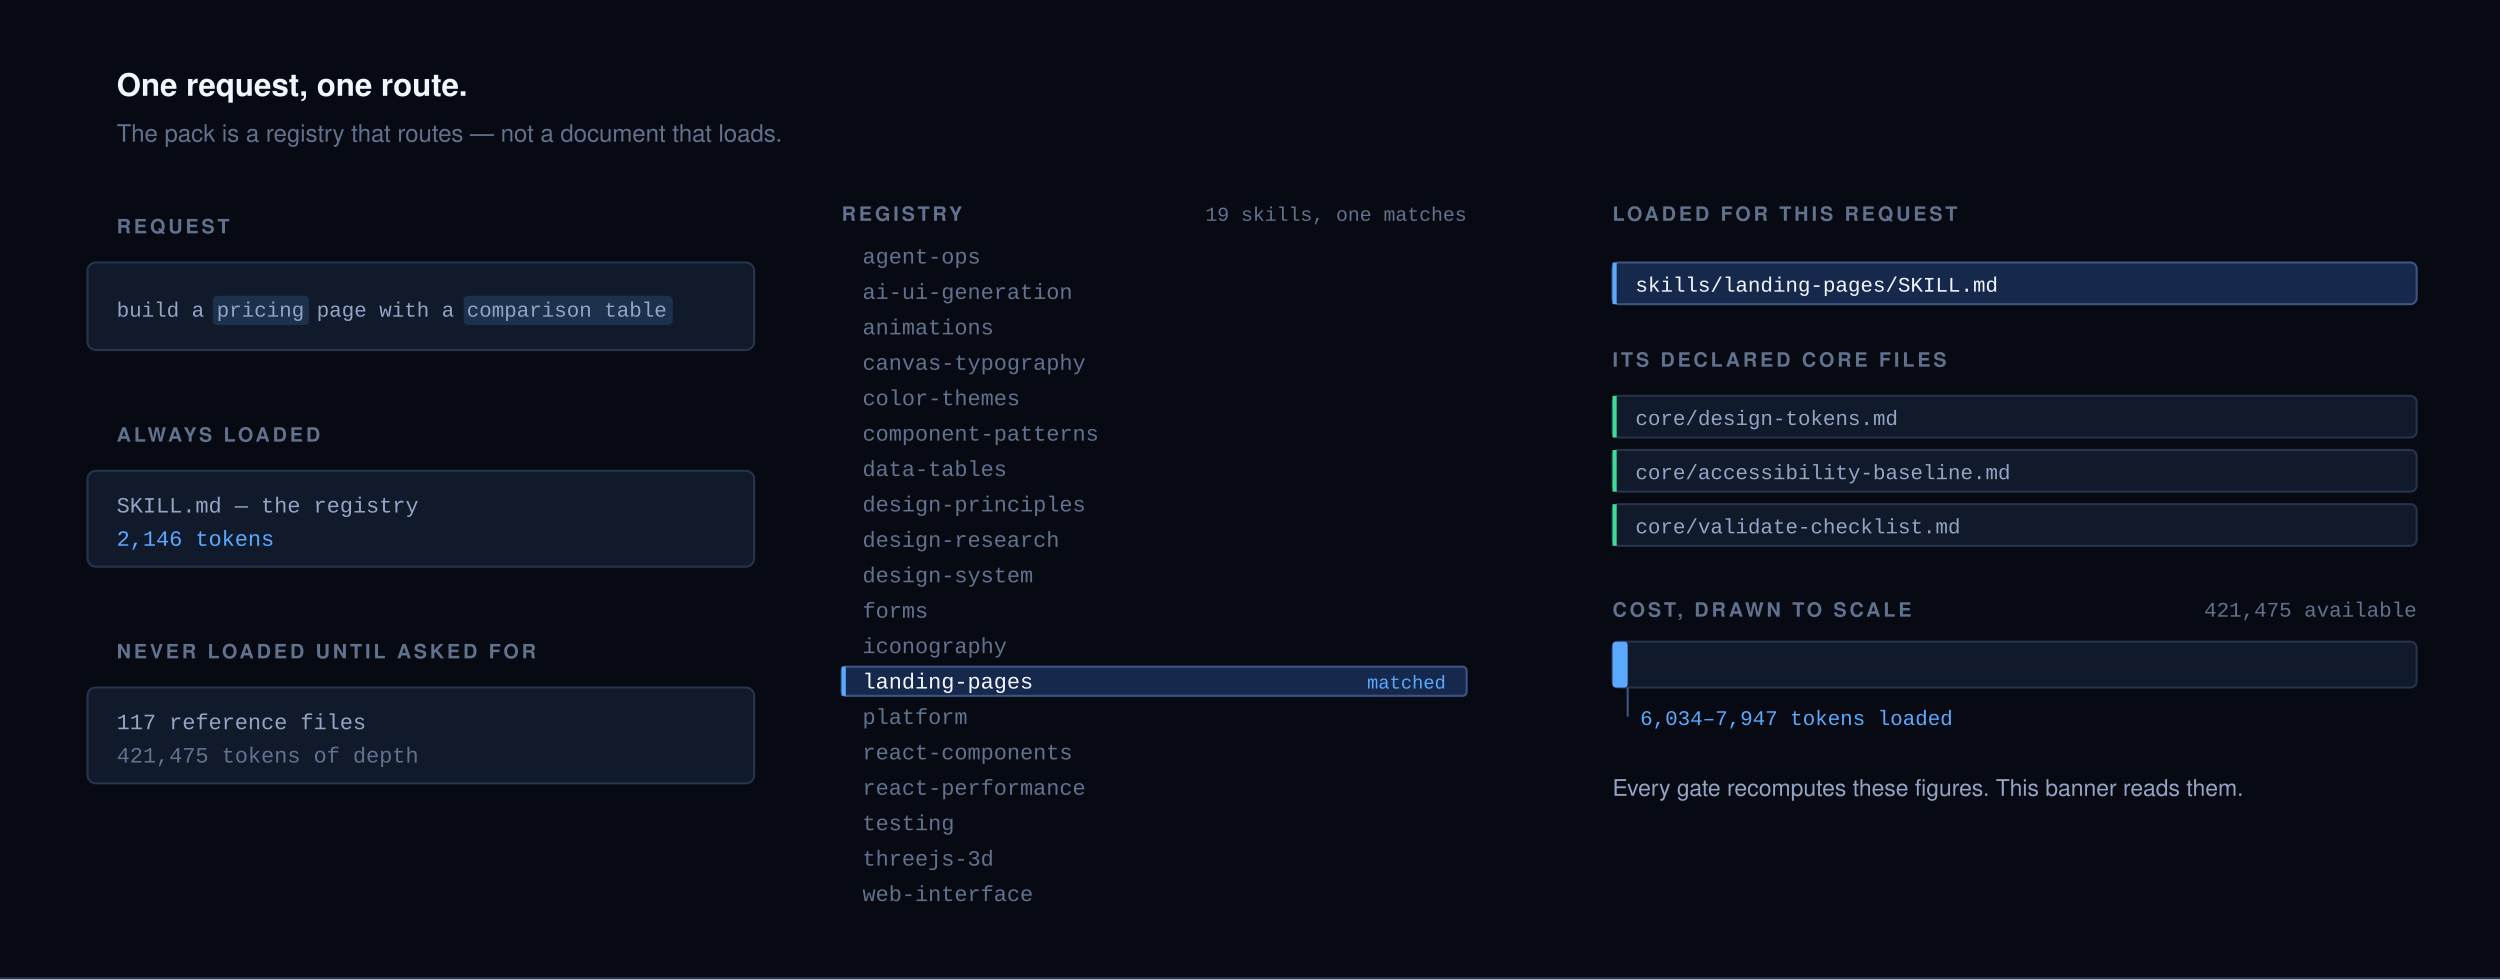
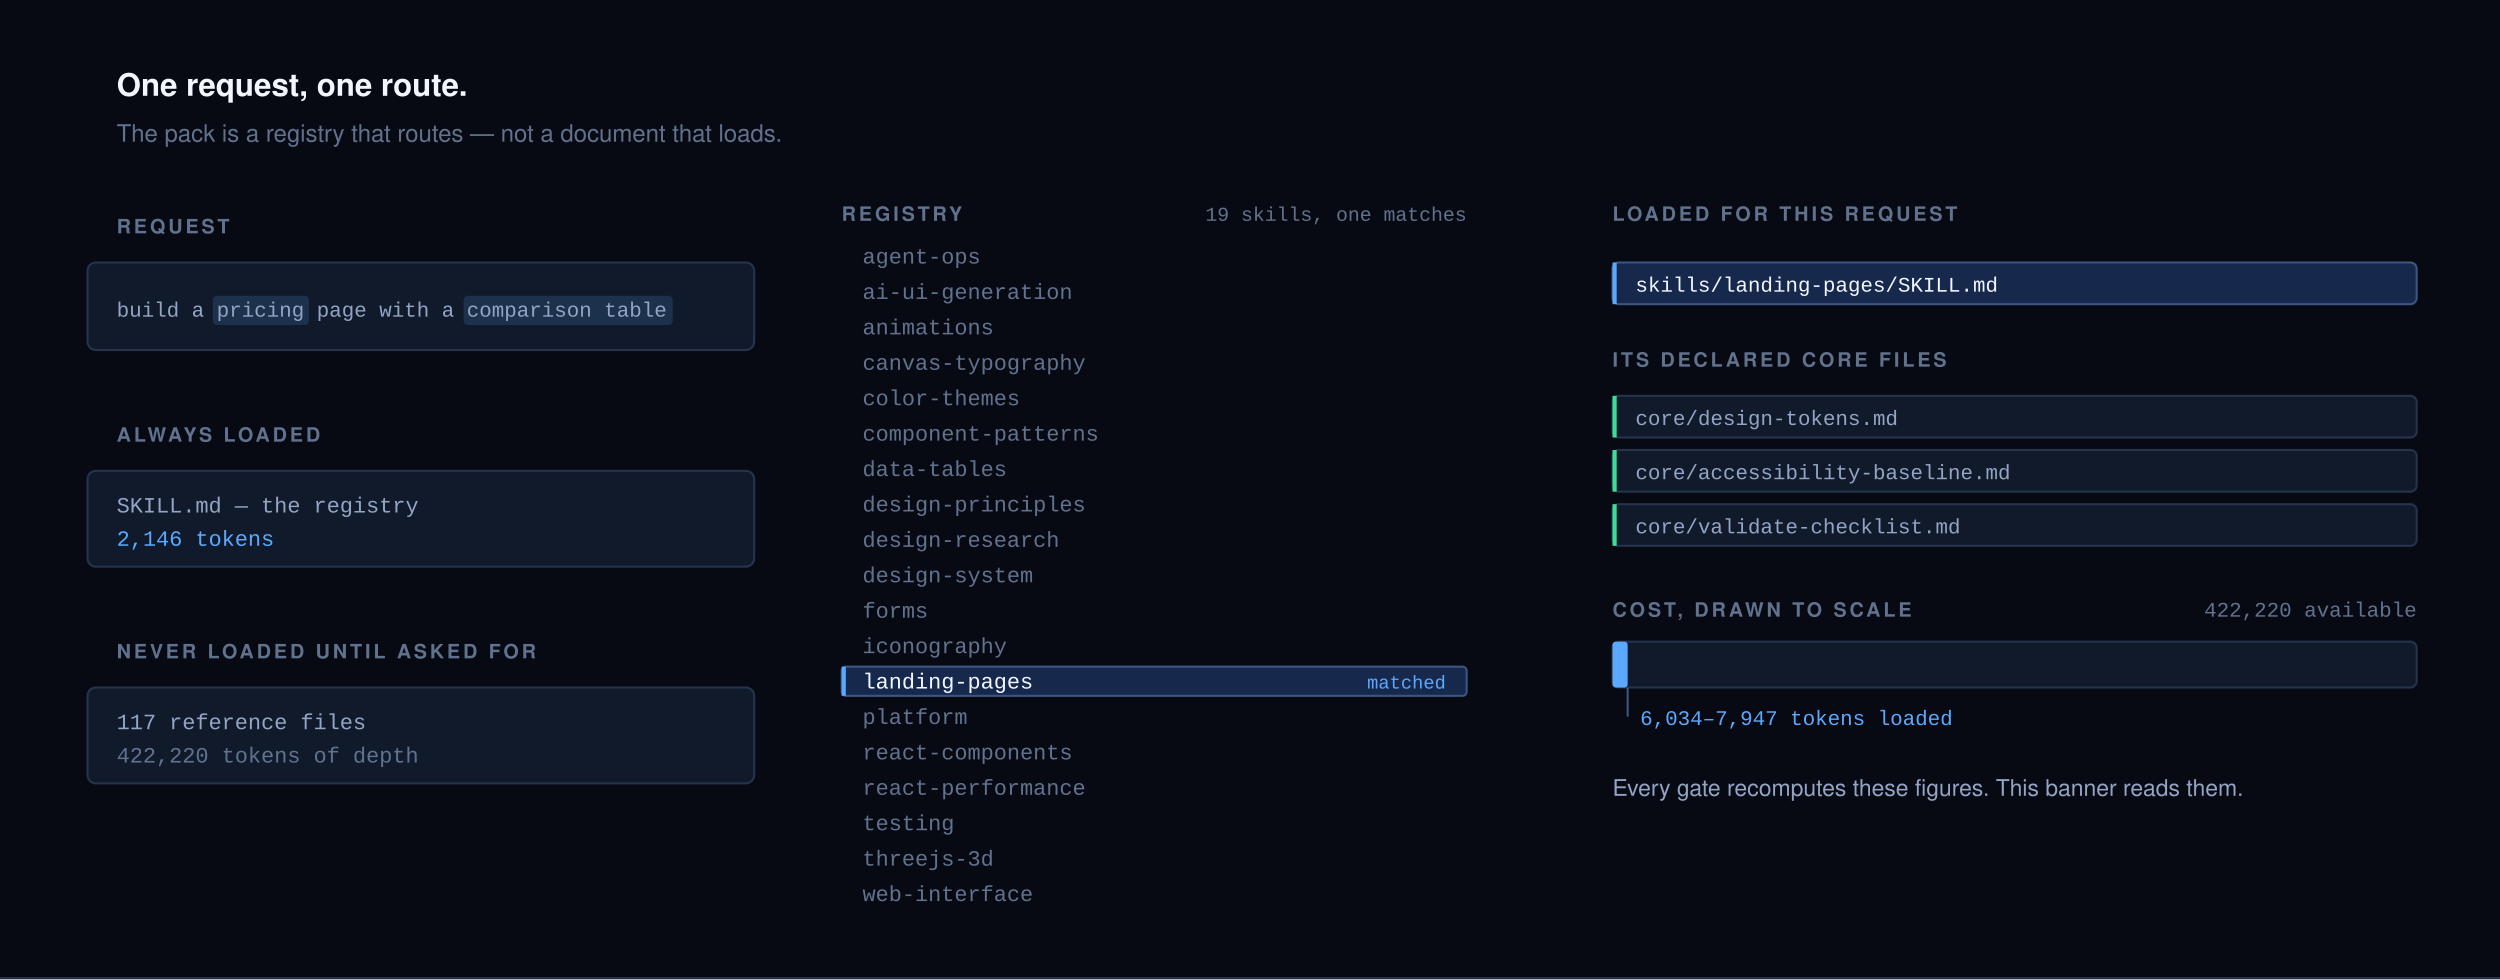
- <svg xmlns="http://www.w3.org/2000/svg" viewBox="0 0 1200 470" width="1200" height="470" role="img" aria-label="How the pack routes one request: a prompt asking for a pricing page with a comparison table is matched against a registry of 19 skills, exactly one of them — landing-pages — is selected, its three core dependency files attach, and a cost meter shows 6,034 to 7,947 tokens loaded against 421,475 tokens of available depth, drawn to scale.">
+ <svg xmlns="http://www.w3.org/2000/svg" viewBox="0 0 1200 470" width="1200" height="470" role="img" aria-label="How the pack routes one request: a prompt asking for a pricing page with a comparison table is matched against a registry of 19 skills, exactly one of them — landing-pages — is selected, its three core dependency files attach, and a cost meter shows 6,034 to 7,947 tokens loaded against 422,220 tokens of available depth, drawn to scale.">
  <style>
@keyframes rf0{0%,14.6%{opacity:0}16%{opacity:1}18.6%,100%{opacity:0}}
@keyframes rf1{0%,15.6%{opacity:0}17%{opacity:1}19.6%,100%{opacity:0}}
@keyframes rf2{0%,16.6%{opacity:0}18%{opacity:1}20.6%,100%{opacity:0}}
@keyframes rf3{0%,17.6%{opacity:0}19%{opacity:1}21.6%,100%{opacity:0}}
@keyframes rf4{0%,18.6%{opacity:0}20%{opacity:1}22.6%,100%{opacity:0}}
@keyframes rf5{0%,19.6%{opacity:0}21%{opacity:1}23.6%,100%{opacity:0}}
@keyframes rf6{0%,20.6%{opacity:0}22%{opacity:1}24.6%,100%{opacity:0}}
@keyframes rf7{0%,21.6%{opacity:0}23%{opacity:1}25.6%,100%{opacity:0}}
@keyframes rf8{0%,22.6%{opacity:0}24%{opacity:1}26.6%,100%{opacity:0}}
@keyframes rf9{0%,23.6%{opacity:0}25%{opacity:1}27.6%,100%{opacity:0}}
@keyframes rf10{0%,24.6%{opacity:0}26%{opacity:1}28.6%,100%{opacity:0}}
@keyframes rf11{0%,25.6%{opacity:0}27%{opacity:1}29.6%,100%{opacity:0}}
@keyframes rf12{0%,26.6%{opacity:0}28%{opacity:1}30.6%,100%{opacity:0}}
@keyframes rf13{0%,27.6%{opacity:0}29%{opacity:1}31.6%,100%{opacity:0}}
@keyframes rf14{0%,28.6%{opacity:0}30%{opacity:1}32.6%,100%{opacity:0}}
@keyframes rf15{0%,29.6%{opacity:0}31%{opacity:1}33.6%,100%{opacity:0}}
@keyframes rf16{0%,30.6%{opacity:0}32%{opacity:1}34.6%,100%{opacity:0}}
@keyframes rf17{0%,31.6%{opacity:0}33%{opacity:1}35.6%,100%{opacity:0}}
@keyframes rf18{0%,32.6%{opacity:0}34%{opacity:1}36.6%,100%{opacity:0}}
@keyframes kw{0%,6%{opacity:0}9%,100%{opacity:.16}}
@keyframes scan{0%,15%{opacity:0;transform:translateY(0)}16%{opacity:.9;transform:translateY(0)}34%{opacity:.9;transform:translateY(317px)}35.5%,100%{opacity:0;transform:translateY(317px)}}
@keyframes lock{0%,35%{opacity:0}38%,100%{opacity:1}}
@keyframes lockt{0%,35%{fill:#61728F}38%,100%{fill:#F2F6FF}}
@keyframes fill{0%,58%{transform:scaleX(0)}72%,100%{transform:scaleX(1)}}
@keyframes late{0%,68%{opacity:0}72%,100%{opacity:1}}
@keyframes dep0{0%,46%{opacity:0;transform:translateX(-6px)}50%,100%{opacity:1;transform:translateX(0)}}
@keyframes dep1{0%,49%{opacity:0;transform:translateX(-6px)}53%,100%{opacity:1;transform:translateX(0)}}
@keyframes dep2{0%,52%{opacity:0;transform:translateX(-6px)}56%,100%{opacity:1;transform:translateX(0)}}
.kw{animation:kw 9s linear infinite}
.scan{animation:scan 9s linear infinite}
.lock{animation:lock 9s linear infinite}
.lock-t{animation:lockt 9s linear infinite}
.fill{animation:fill 9s cubic-bezier(.2,.7,.3,1) infinite;transform-origin:774px 308px}
.late{animation:late 9s linear infinite}
.rf0{animation:rf0 9s linear infinite}
.rf1{animation:rf1 9s linear infinite}
.rf2{animation:rf2 9s linear infinite}
.rf3{animation:rf3 9s linear infinite}
.rf4{animation:rf4 9s linear infinite}
.rf5{animation:rf5 9s linear infinite}
.rf6{animation:rf6 9s linear infinite}
.rf7{animation:rf7 9s linear infinite}
.rf8{animation:rf8 9s linear infinite}
.rf9{animation:rf9 9s linear infinite}
.rf10{animation:rf10 9s linear infinite}
.rf11{animation:rf11 9s linear infinite}
.rf12{animation:rf12 9s linear infinite}
.rf13{animation:rf13 9s linear infinite}
.rf14{animation:rf14 9s linear infinite}
.rf15{animation:rf15 9s linear infinite}
.rf16{animation:rf16 9s linear infinite}
.rf17{animation:rf17 9s linear infinite}
.rf18{animation:rf18 9s linear infinite}
.dep0{animation:dep0 9s ease-out infinite}
.dep1{animation:dep1 9s ease-out infinite}
.dep2{animation:dep2 9s ease-out infinite}
@media (prefers-reduced-motion:reduce){
.kw,.scan,.lock,.lock-t,.fill,.late,.rf0,.rf1,.rf2,.rf3,.rf4,.rf5,.rf6,.rf7,.rf8,.rf9,.rf10,.rf11,.rf12,.rf13,.rf14,.rf15,.rf16,.rf17,.rf18,.dep0,.dep1,.dep2{animation:none}
.scan{opacity:0}
}
</style>
  <rect width="1200" height="470" fill="#070A12" />
  <text x="56" y="46" font-family="ui-sans-serif, system-ui, -apple-system, 'Segoe UI', Helvetica, Arial, sans-serif" font-size="15" font-weight="600" fill="#F2F6FF">One request, one route.</text>
  <text x="56" y="68" font-family="ui-sans-serif, system-ui, -apple-system, 'Segoe UI', Helvetica, Arial, sans-serif" font-size="11.5" fill="#61728F">The pack is a registry that routes — not a document that loads.</text>
  <text x="56" y="112" font-family="ui-sans-serif, system-ui, -apple-system, 'Segoe UI', Helvetica, Arial, sans-serif" font-size="9.5" font-weight="600" letter-spacing="1.4" fill="#61728F">REQUEST</text>
  <rect x="42" y="126" width="320" height="42" rx="4" fill="#111A2B" stroke="#26334D" />
  <rect class="kw" x="102.16" y="142" width="46.14" height="14" rx="2" fill="#5AA9FF" opacity="0.16" />
  <rect class="kw" x="222.56" y="142" width="100.32" height="14" rx="2" fill="#5AA9FF" opacity="0.16" />
  <text x="56" y="152" font-family="ui-monospace, SFMono-Regular, Menlo, Consolas, 'Liberation Mono', monospace" font-size="10" fill="#93A4C4">build a pricing page with a comparison table</text>
  <text x="56" y="212" font-family="ui-sans-serif, system-ui, -apple-system, 'Segoe UI', Helvetica, Arial, sans-serif" font-size="9.5" font-weight="600" letter-spacing="1.4" fill="#61728F">ALWAYS LOADED</text>
  <rect x="42" y="226" width="320" height="46" rx="4" fill="#111A2B" stroke="#26334D" />
  <text x="56" y="246" font-family="ui-monospace, SFMono-Regular, Menlo, Consolas, 'Liberation Mono', monospace" font-size="10.5" fill="#93A4C4">SKILL.md — the registry</text>
  <text x="56" y="262" font-family="ui-monospace, SFMono-Regular, Menlo, Consolas, 'Liberation Mono', monospace" font-size="10.5" fill="#5AA9FF">2,146 tokens</text>
  <text x="56" y="316" font-family="ui-sans-serif, system-ui, -apple-system, 'Segoe UI', Helvetica, Arial, sans-serif" font-size="9.5" font-weight="600" letter-spacing="1.4" fill="#61728F">NEVER LOADED UNTIL ASKED FOR</text>
  <rect x="42" y="330" width="320" height="46" rx="4" fill="#111A2B" stroke="#26334D" />
  <text x="56" y="350" font-family="ui-monospace, SFMono-Regular, Menlo, Consolas, 'Liberation Mono', monospace" font-size="10.5" fill="#93A4C4">117 reference files</text>
-   <text x="56" y="366" font-family="ui-monospace, SFMono-Regular, Menlo, Consolas, 'Liberation Mono', monospace" font-size="10.5" fill="#61728F">421,475 tokens of depth</text>
+   <text x="56" y="366" font-family="ui-monospace, SFMono-Regular, Menlo, Consolas, 'Liberation Mono', monospace" font-size="10.5" fill="#61728F">422,220 tokens of depth</text>
  <text x="404" y="106" font-family="ui-sans-serif, system-ui, -apple-system, 'Segoe UI', Helvetica, Arial, sans-serif" font-size="9.5" font-weight="600" letter-spacing="1.4" fill="#61728F">REGISTRY</text>
  <text x="704" y="106" text-anchor="end" font-family="ui-monospace, SFMono-Regular, Menlo, Consolas, 'Liberation Mono', monospace" font-size="9.5" fill="#61728F">19 skills, one matches</text>
  <g class="scan" opacity="0">
    <rect x="398" y="113" width="312" height="3" rx="1.5" fill="#5AA9FF" />
  </g>
  <rect class="rf0" x="404" y="116" width="300" height="14" rx="2" fill="#5AA9FF" opacity="0" />
  <text x="414" y="126.5" font-family="ui-monospace, SFMono-Regular, Menlo, Consolas, 'Liberation Mono', monospace" font-size="10.5" fill="#61728F">agent-ops</text>
  <rect class="rf1" x="404" y="133" width="300" height="14" rx="2" fill="#5AA9FF" opacity="0" />
  <text x="414" y="143.5" font-family="ui-monospace, SFMono-Regular, Menlo, Consolas, 'Liberation Mono', monospace" font-size="10.5" fill="#61728F">ai-ui-generation</text>
  <rect class="rf2" x="404" y="150" width="300" height="14" rx="2" fill="#5AA9FF" opacity="0" />
  <text x="414" y="160.5" font-family="ui-monospace, SFMono-Regular, Menlo, Consolas, 'Liberation Mono', monospace" font-size="10.5" fill="#61728F">animations</text>
  <rect class="rf3" x="404" y="167" width="300" height="14" rx="2" fill="#5AA9FF" opacity="0" />
  <text x="414" y="177.5" font-family="ui-monospace, SFMono-Regular, Menlo, Consolas, 'Liberation Mono', monospace" font-size="10.5" fill="#61728F">canvas-typography</text>
  <rect class="rf4" x="404" y="184" width="300" height="14" rx="2" fill="#5AA9FF" opacity="0" />
  <text x="414" y="194.5" font-family="ui-monospace, SFMono-Regular, Menlo, Consolas, 'Liberation Mono', monospace" font-size="10.5" fill="#61728F">color-themes</text>
  <rect class="rf5" x="404" y="201" width="300" height="14" rx="2" fill="#5AA9FF" opacity="0" />
  <text x="414" y="211.5" font-family="ui-monospace, SFMono-Regular, Menlo, Consolas, 'Liberation Mono', monospace" font-size="10.5" fill="#61728F">component-patterns</text>
  <rect class="rf6" x="404" y="218" width="300" height="14" rx="2" fill="#5AA9FF" opacity="0" />
  <text x="414" y="228.5" font-family="ui-monospace, SFMono-Regular, Menlo, Consolas, 'Liberation Mono', monospace" font-size="10.5" fill="#61728F">data-tables</text>
  <rect class="rf7" x="404" y="235" width="300" height="14" rx="2" fill="#5AA9FF" opacity="0" />
  <text x="414" y="245.5" font-family="ui-monospace, SFMono-Regular, Menlo, Consolas, 'Liberation Mono', monospace" font-size="10.5" fill="#61728F">design-principles</text>
  <rect class="rf8" x="404" y="252" width="300" height="14" rx="2" fill="#5AA9FF" opacity="0" />
  <text x="414" y="262.5" font-family="ui-monospace, SFMono-Regular, Menlo, Consolas, 'Liberation Mono', monospace" font-size="10.5" fill="#61728F">design-research</text>
  <rect class="rf9" x="404" y="269" width="300" height="14" rx="2" fill="#5AA9FF" opacity="0" />
  <text x="414" y="279.5" font-family="ui-monospace, SFMono-Regular, Menlo, Consolas, 'Liberation Mono', monospace" font-size="10.5" fill="#61728F">design-system</text>
  <rect class="rf10" x="404" y="286" width="300" height="14" rx="2" fill="#5AA9FF" opacity="0" />
  <text x="414" y="296.5" font-family="ui-monospace, SFMono-Regular, Menlo, Consolas, 'Liberation Mono', monospace" font-size="10.5" fill="#61728F">forms</text>
  <rect class="rf11" x="404" y="303" width="300" height="14" rx="2" fill="#5AA9FF" opacity="0" />
  <text x="414" y="313.5" font-family="ui-monospace, SFMono-Regular, Menlo, Consolas, 'Liberation Mono', monospace" font-size="10.5" fill="#61728F">iconography</text>
  <rect class="rf12" x="404" y="320" width="300" height="14" rx="2" fill="#5AA9FF" opacity="0" />
  <rect class="lock" x="404" y="320" width="300" height="14" rx="2" fill="#16294D" stroke="#3D5580" stroke-width="1" />
  <rect class="lock" x="404" y="320" width="2" height="14" fill="#5AA9FF" />
  <text x="414" y="330.5" font-family="ui-monospace, SFMono-Regular, Menlo, Consolas, 'Liberation Mono', monospace" font-size="10.5" fill="#F2F6FF" class="lock-t">landing-pages</text>
  <text class="lock" x="694" y="330.5" text-anchor="end" font-family="ui-monospace, SFMono-Regular, Menlo, Consolas, 'Liberation Mono', monospace" font-size="9" fill="#5AA9FF">matched</text>
  <rect class="rf13" x="404" y="337" width="300" height="14" rx="2" fill="#5AA9FF" opacity="0" />
  <text x="414" y="347.5" font-family="ui-monospace, SFMono-Regular, Menlo, Consolas, 'Liberation Mono', monospace" font-size="10.5" fill="#61728F">platform</text>
  <rect class="rf14" x="404" y="354" width="300" height="14" rx="2" fill="#5AA9FF" opacity="0" />
  <text x="414" y="364.5" font-family="ui-monospace, SFMono-Regular, Menlo, Consolas, 'Liberation Mono', monospace" font-size="10.5" fill="#61728F">react-components</text>
  <rect class="rf15" x="404" y="371" width="300" height="14" rx="2" fill="#5AA9FF" opacity="0" />
  <text x="414" y="381.5" font-family="ui-monospace, SFMono-Regular, Menlo, Consolas, 'Liberation Mono', monospace" font-size="10.5" fill="#61728F">react-performance</text>
  <rect class="rf16" x="404" y="388" width="300" height="14" rx="2" fill="#5AA9FF" opacity="0" />
  <text x="414" y="398.5" font-family="ui-monospace, SFMono-Regular, Menlo, Consolas, 'Liberation Mono', monospace" font-size="10.5" fill="#61728F">testing</text>
  <rect class="rf17" x="404" y="405" width="300" height="14" rx="2" fill="#5AA9FF" opacity="0" />
  <text x="414" y="415.5" font-family="ui-monospace, SFMono-Regular, Menlo, Consolas, 'Liberation Mono', monospace" font-size="10.5" fill="#61728F">threejs-3d</text>
  <rect class="rf18" x="404" y="422" width="300" height="14" rx="2" fill="#5AA9FF" opacity="0" />
  <text x="414" y="432.5" font-family="ui-monospace, SFMono-Regular, Menlo, Consolas, 'Liberation Mono', monospace" font-size="10.5" fill="#61728F">web-interface</text>
  <text x="774" y="106" font-family="ui-sans-serif, system-ui, -apple-system, 'Segoe UI', Helvetica, Arial, sans-serif" font-size="9.5" font-weight="600" letter-spacing="1.4" fill="#61728F">LOADED FOR THIS REQUEST</text>
  <rect class="lock" x="774" y="126" width="386" height="20" rx="3" fill="#16294D" stroke="#3D5580" />
  <rect class="lock" x="774" y="126" width="2" height="20" fill="#5AA9FF" />
  <text class="lock-t" x="785" y="140" font-family="ui-monospace, SFMono-Regular, Menlo, Consolas, 'Liberation Mono', monospace" font-size="10" fill="#F2F6FF">skills/landing-pages/SKILL.md</text>
  <text x="774" y="176" font-family="ui-sans-serif, system-ui, -apple-system, 'Segoe UI', Helvetica, Arial, sans-serif" font-size="9.5" font-weight="600" letter-spacing="1.4" fill="#61728F">ITS DECLARED CORE FILES</text>
  <g class="dep0">
    <rect x="774" y="190" width="386" height="20" rx="3" fill="#111A2B" stroke="#26334D" />
    <rect x="774" y="190" width="2" height="20" fill="#3DDC97" />
    <text x="785" y="204" font-family="ui-monospace, SFMono-Regular, Menlo, Consolas, 'Liberation Mono', monospace" font-size="10" fill="#93A4C4">core/design-tokens.md</text>
  </g>
  <g class="dep1">
    <rect x="774" y="216" width="386" height="20" rx="3" fill="#111A2B" stroke="#26334D" />
    <rect x="774" y="216" width="2" height="20" fill="#3DDC97" />
    <text x="785" y="230" font-family="ui-monospace, SFMono-Regular, Menlo, Consolas, 'Liberation Mono', monospace" font-size="10" fill="#93A4C4">core/accessibility-baseline.md</text>
  </g>
  <g class="dep2">
    <rect x="774" y="242" width="386" height="20" rx="3" fill="#111A2B" stroke="#26334D" />
    <rect x="774" y="242" width="2" height="20" fill="#3DDC97" />
    <text x="785" y="256" font-family="ui-monospace, SFMono-Regular, Menlo, Consolas, 'Liberation Mono', monospace" font-size="10" fill="#93A4C4">core/validate-checklist.md</text>
  </g>
  <text x="774" y="296" font-family="ui-sans-serif, system-ui, -apple-system, 'Segoe UI', Helvetica, Arial, sans-serif" font-size="9.5" font-weight="600" letter-spacing="1.4" fill="#61728F">COST, DRAWN TO SCALE</text>
  <rect x="774" y="308" width="386" height="22" rx="3" fill="#111A2B" stroke="#26334D" />
-   <rect class="fill" x="774" y="308" width="7.28" height="22" rx="1.5" fill="#5AA9FF" />
-   <line class="late" x1="781.28" y1="330" x2="781.28" y2="344" stroke="#3D5580" />
-   <text class="late" x="787.28" y="348" font-family="ui-monospace, SFMono-Regular, Menlo, Consolas, 'Liberation Mono', monospace" font-size="10" fill="#5AA9FF">6,034–7,947 tokens loaded</text>
-   <text x="1160" y="296" text-anchor="end" font-family="ui-monospace, SFMono-Regular, Menlo, Consolas, 'Liberation Mono', monospace" font-size="10" fill="#61728F">421,475 available</text>
+   <rect class="fill" x="774" y="308" width="7.27" height="22" rx="1.5" fill="#5AA9FF" />
+   <line class="late" x1="781.27" y1="330" x2="781.27" y2="344" stroke="#3D5580" />
+   <text class="late" x="787.27" y="348" font-family="ui-monospace, SFMono-Regular, Menlo, Consolas, 'Liberation Mono', monospace" font-size="10" fill="#5AA9FF">6,034–7,947 tokens loaded</text>
+   <text x="1160" y="296" text-anchor="end" font-family="ui-monospace, SFMono-Regular, Menlo, Consolas, 'Liberation Mono', monospace" font-size="10" fill="#61728F">422,220 available</text>
  <text class="late" x="774" y="382" font-family="ui-sans-serif, system-ui, -apple-system, 'Segoe UI', Helvetica, Arial, sans-serif" font-size="11" fill="#93A4C4">Every gate recomputes these figures. This banner reads them.</text>
  <rect x="0" y="469" width="1200" height="1" fill="#26334D" />
</svg>
